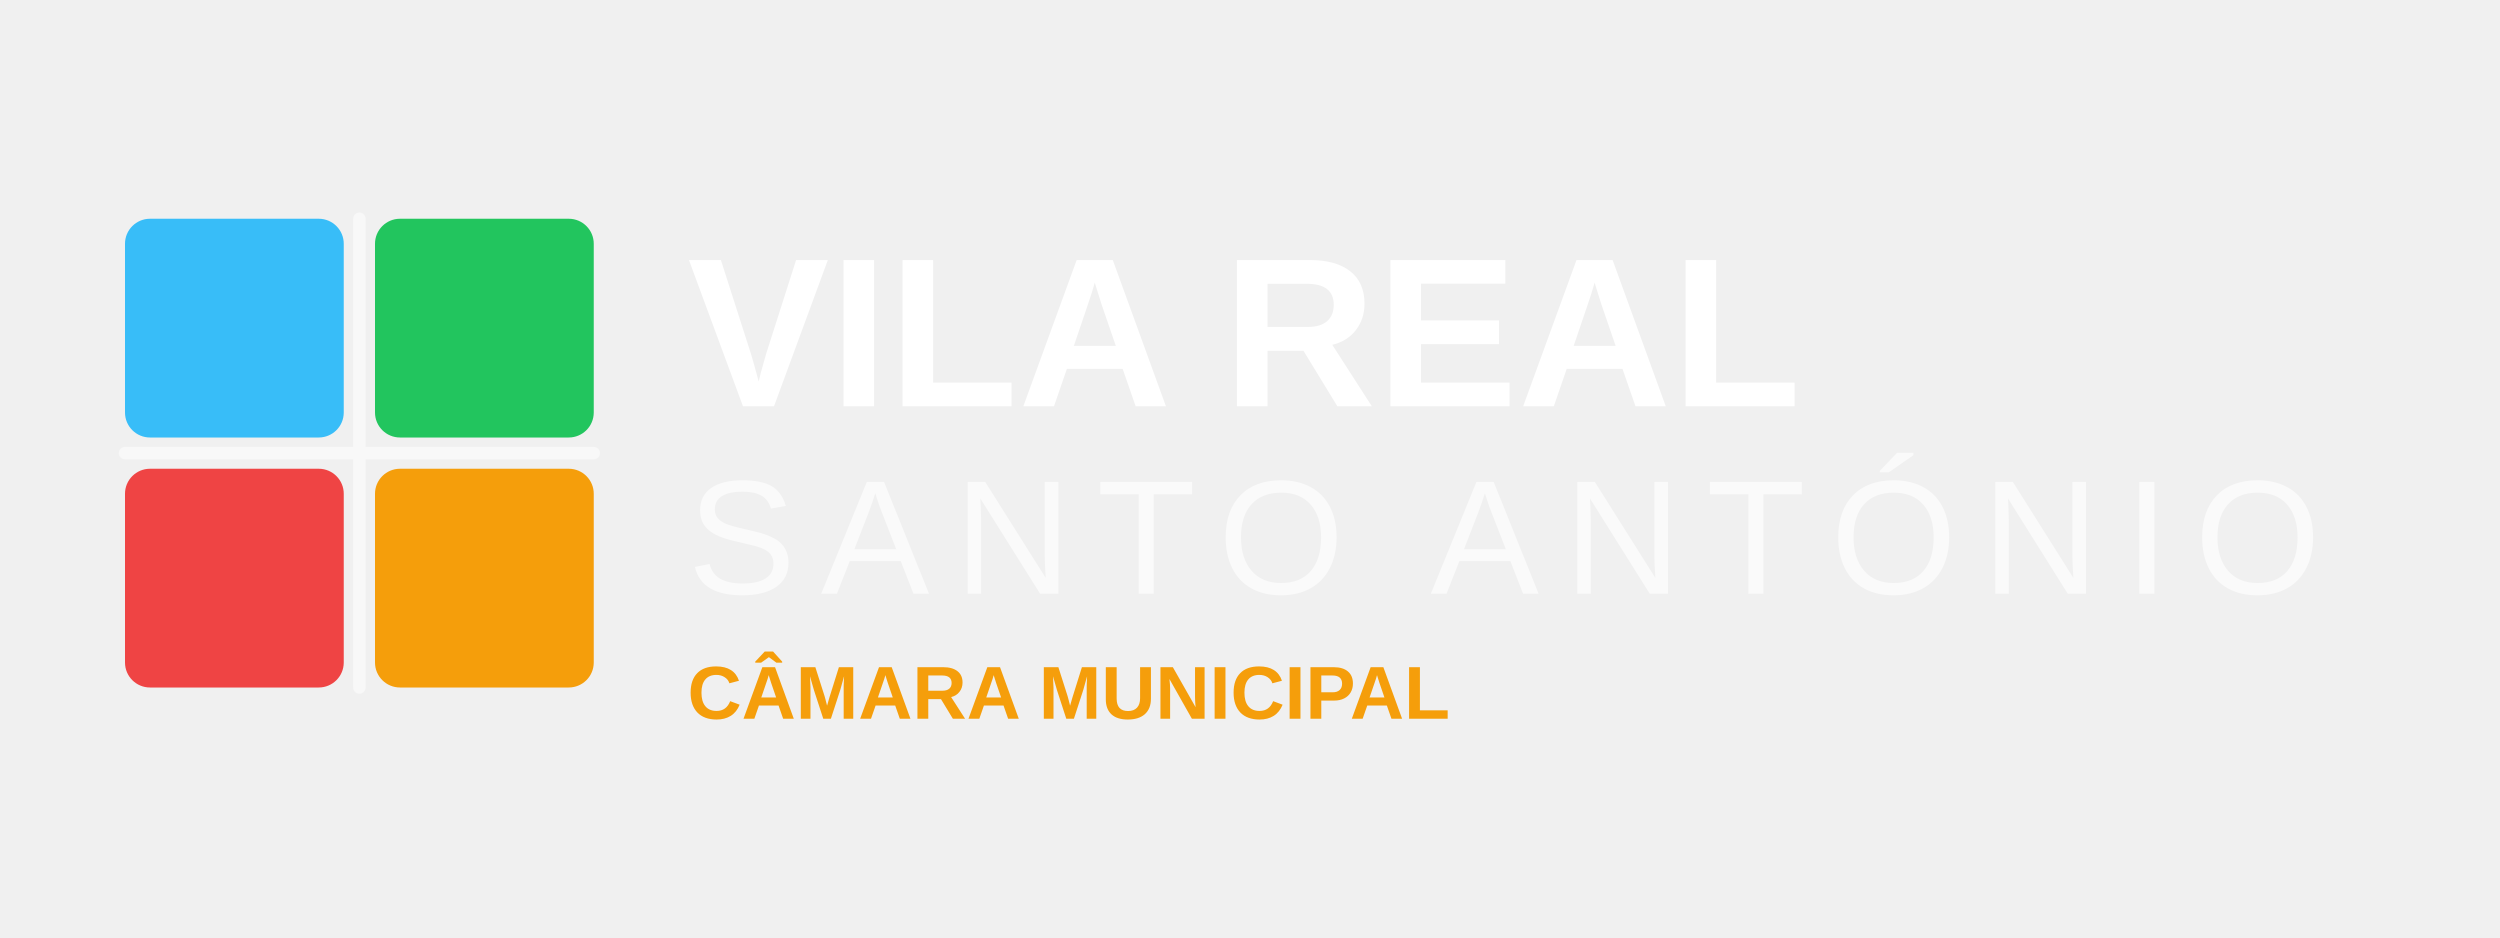
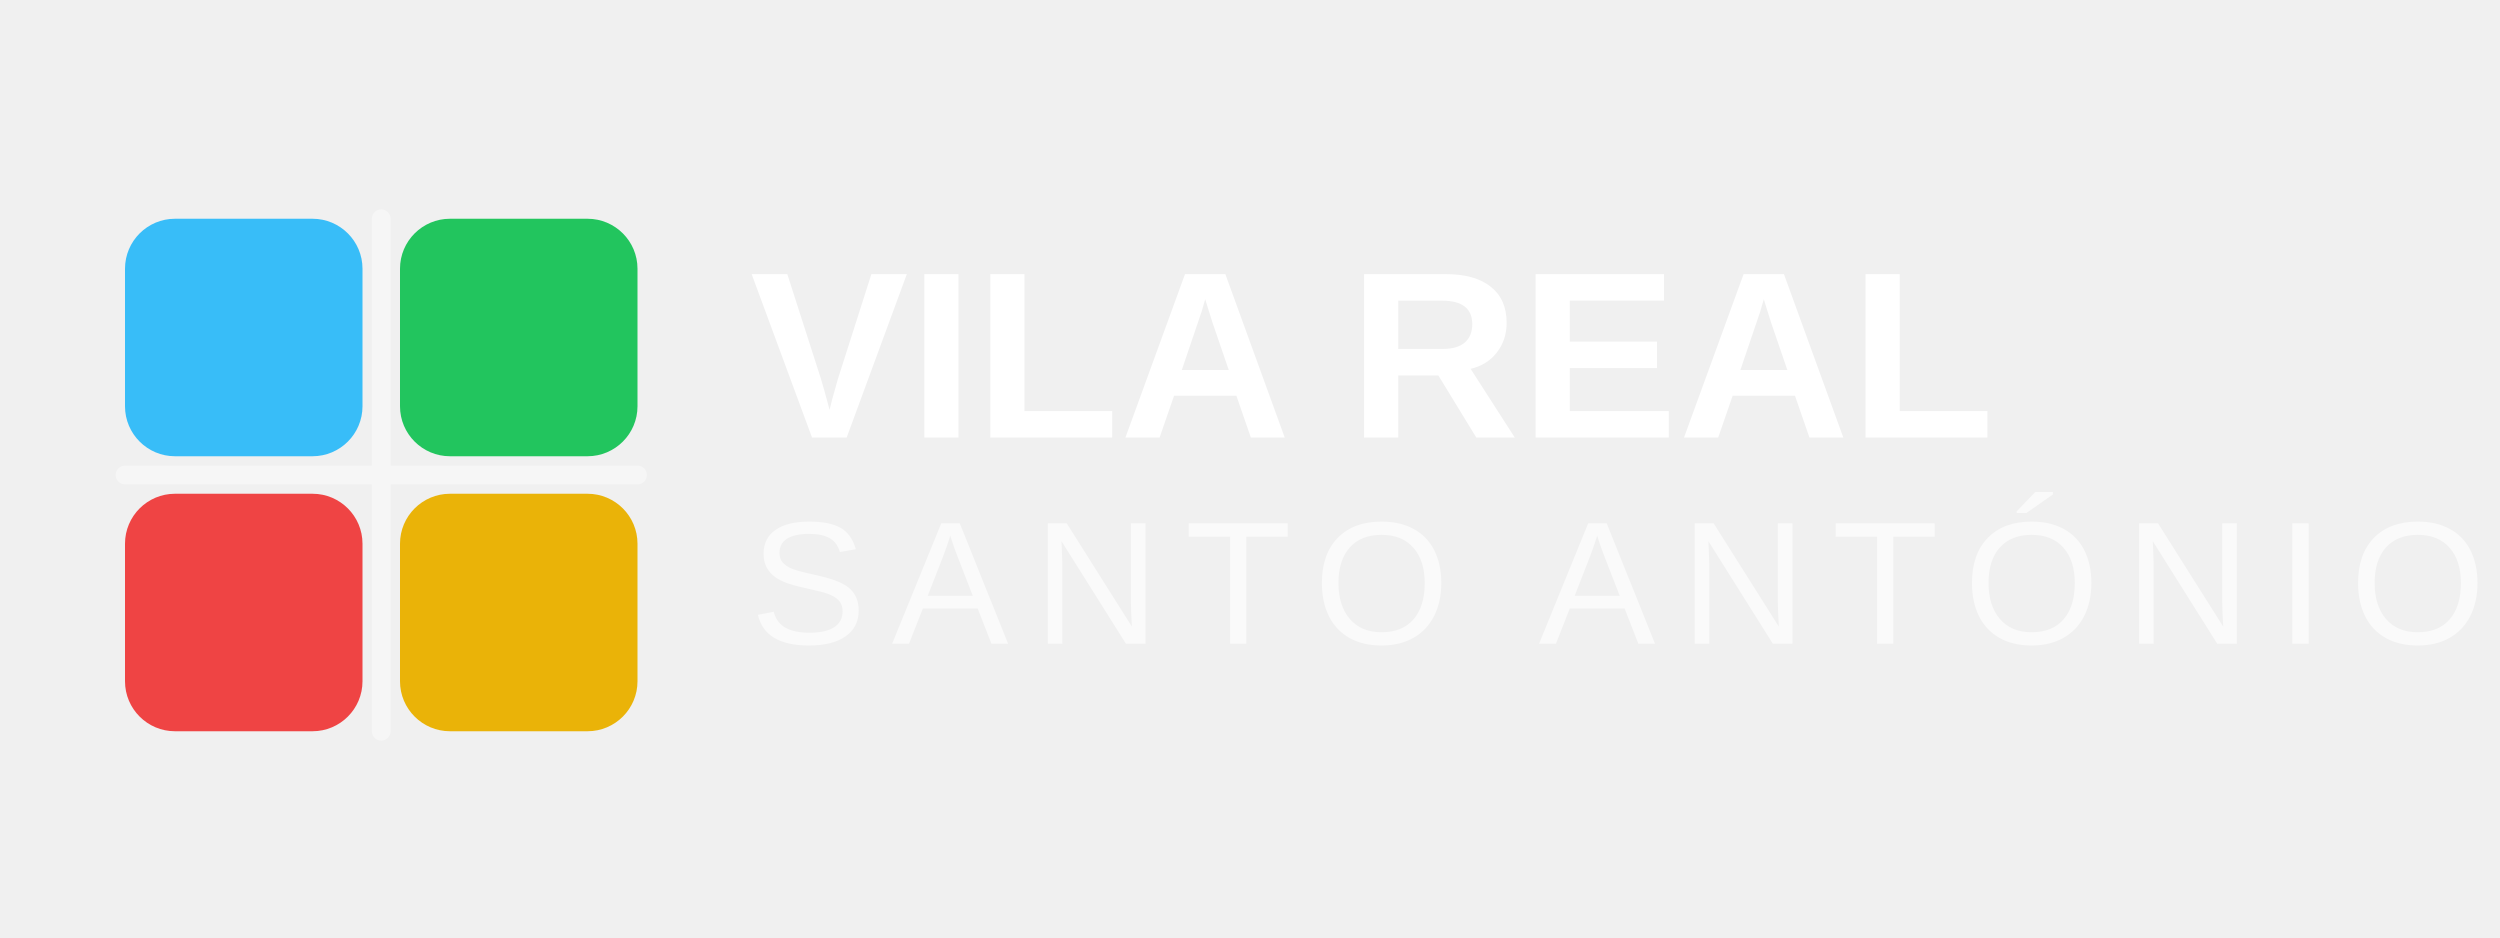
- <svg xmlns="http://www.w3.org/2000/svg" viewBox="0 0 400 150">
-   <g transform="translate(20,35)">
-     <rect x="0" y="0" width="35" height="35" rx="4" fill="#38BDF8" />
-     <rect x="40" y="0" width="35" height="35" rx="4" fill="#22C55E" />
-     <rect x="0" y="40" width="35" height="35" rx="4" fill="#EF4444" />
-     <rect x="40" y="40" width="35" height="35" rx="4" fill="#F59E0B" />
-     <path d="M37.5 0 V75 M0 37.5 H75" stroke="rgba(255,255,255,0.5)" stroke-width="2" stroke-linecap="round" />
+ <svg xmlns="http://www.w3.org/2000/svg" width="800" height="300" viewBox="0 0 400 140">
+   <g transform="translate(20,30)">
+     <rect x="0" y="0" width="38" height="38" rx="8" fill="#38BDF8" />
+     <rect x="44" y="0" width="38" height="38" rx="8" fill="#22C55E" />
+     <rect x="0" y="44" width="38" height="38" rx="8" fill="#EF4444" />
+     <rect x="44" y="44" width="38" height="38" rx="8" fill="#EAB308" />
+     <path d="M41 0 V82 M0 41 H82" stroke="rgba(255,255,255,0.4)" stroke-width="3" stroke-linecap="round" />
  </g>
-   <text x="110" y="65" font-family="Arial, sans-serif" font-size="34" font-weight="900" fill="#FFFFFF">VILA REAL</text>
-   <text x="110" y="95" font-family="Arial, sans-serif" font-size="26" font-weight="300" letter-spacing="4" fill="rgba(255,255,255,0.65)">SANTO ANTÓNIO</text>
-   <text x="110" y="115" font-family="Arial, sans-serif" font-size="12" font-weight="800" fill="#F59E0B">CÂMARA MUNICIPAL</text>
+   <text x="120" y="65" font-family="Arial, sans-serif" font-size="38" font-weight="900" fill="#FFFFFF">VILA REAL</text>
+   <text x="120" y="98" font-family="Arial, sans-serif" font-size="28" font-weight="300" letter-spacing="4" fill="rgba(255,255,255,0.65)">SANTO ANTÓNIO</text>
</svg>
